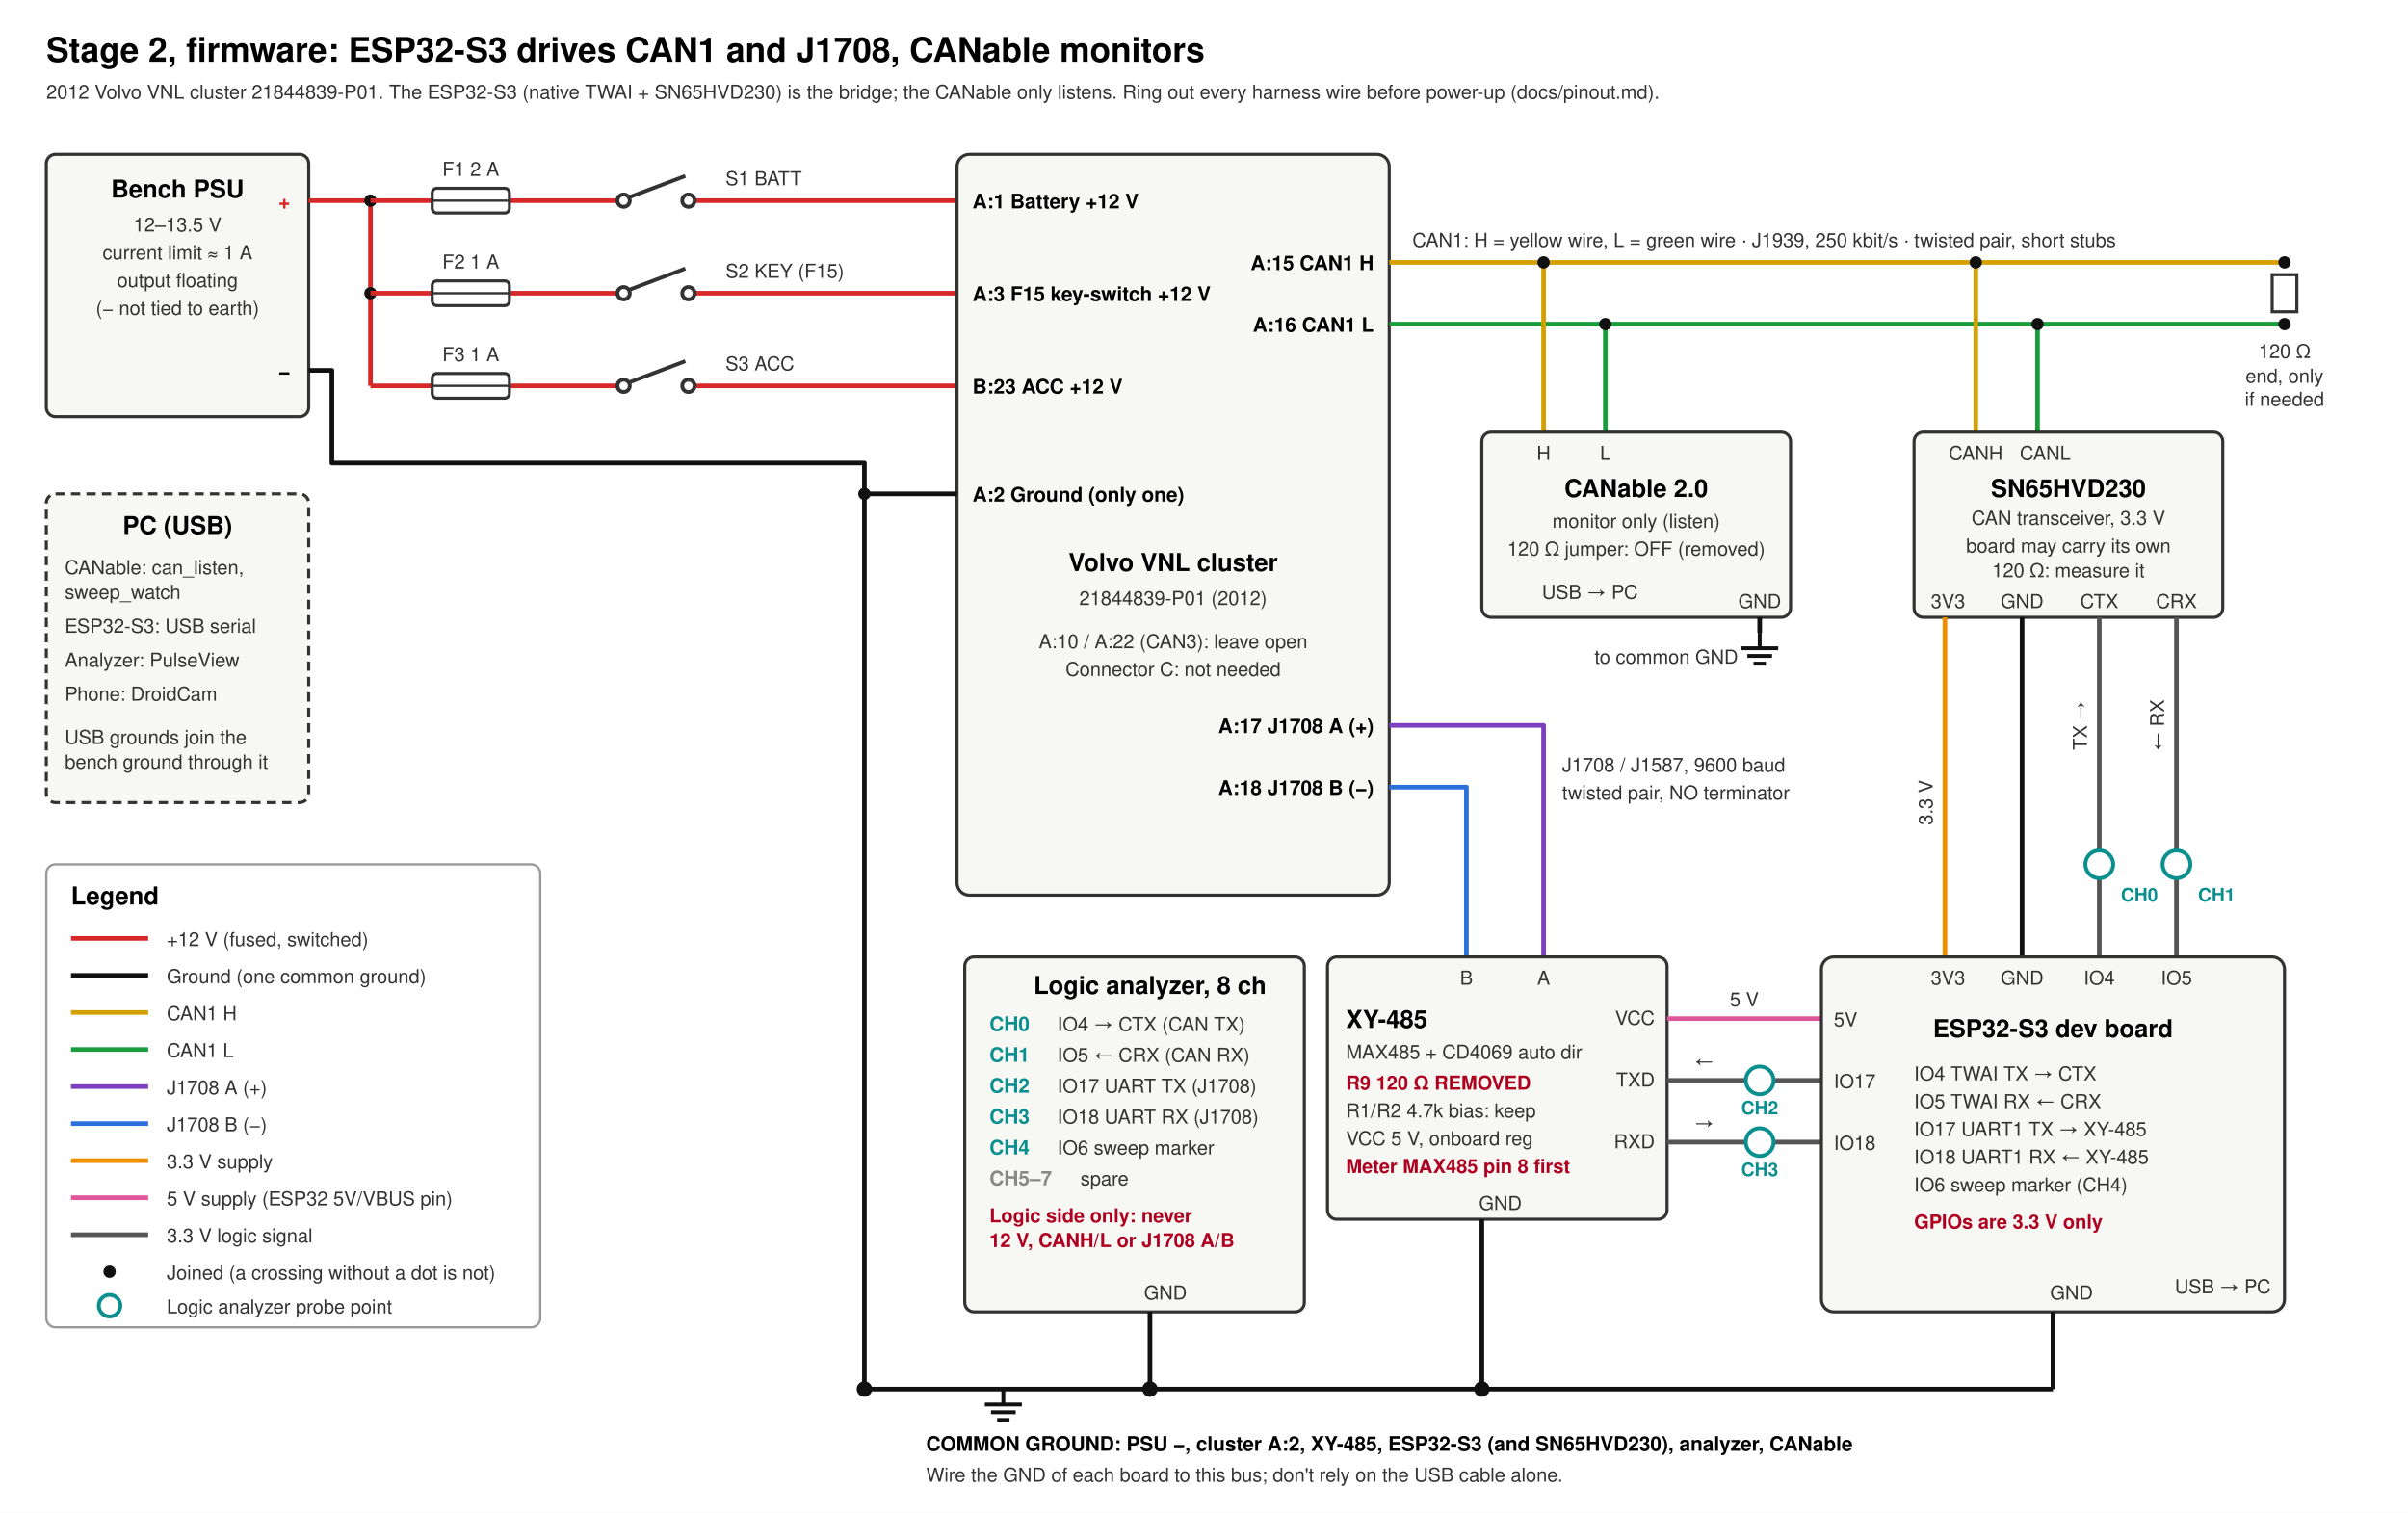
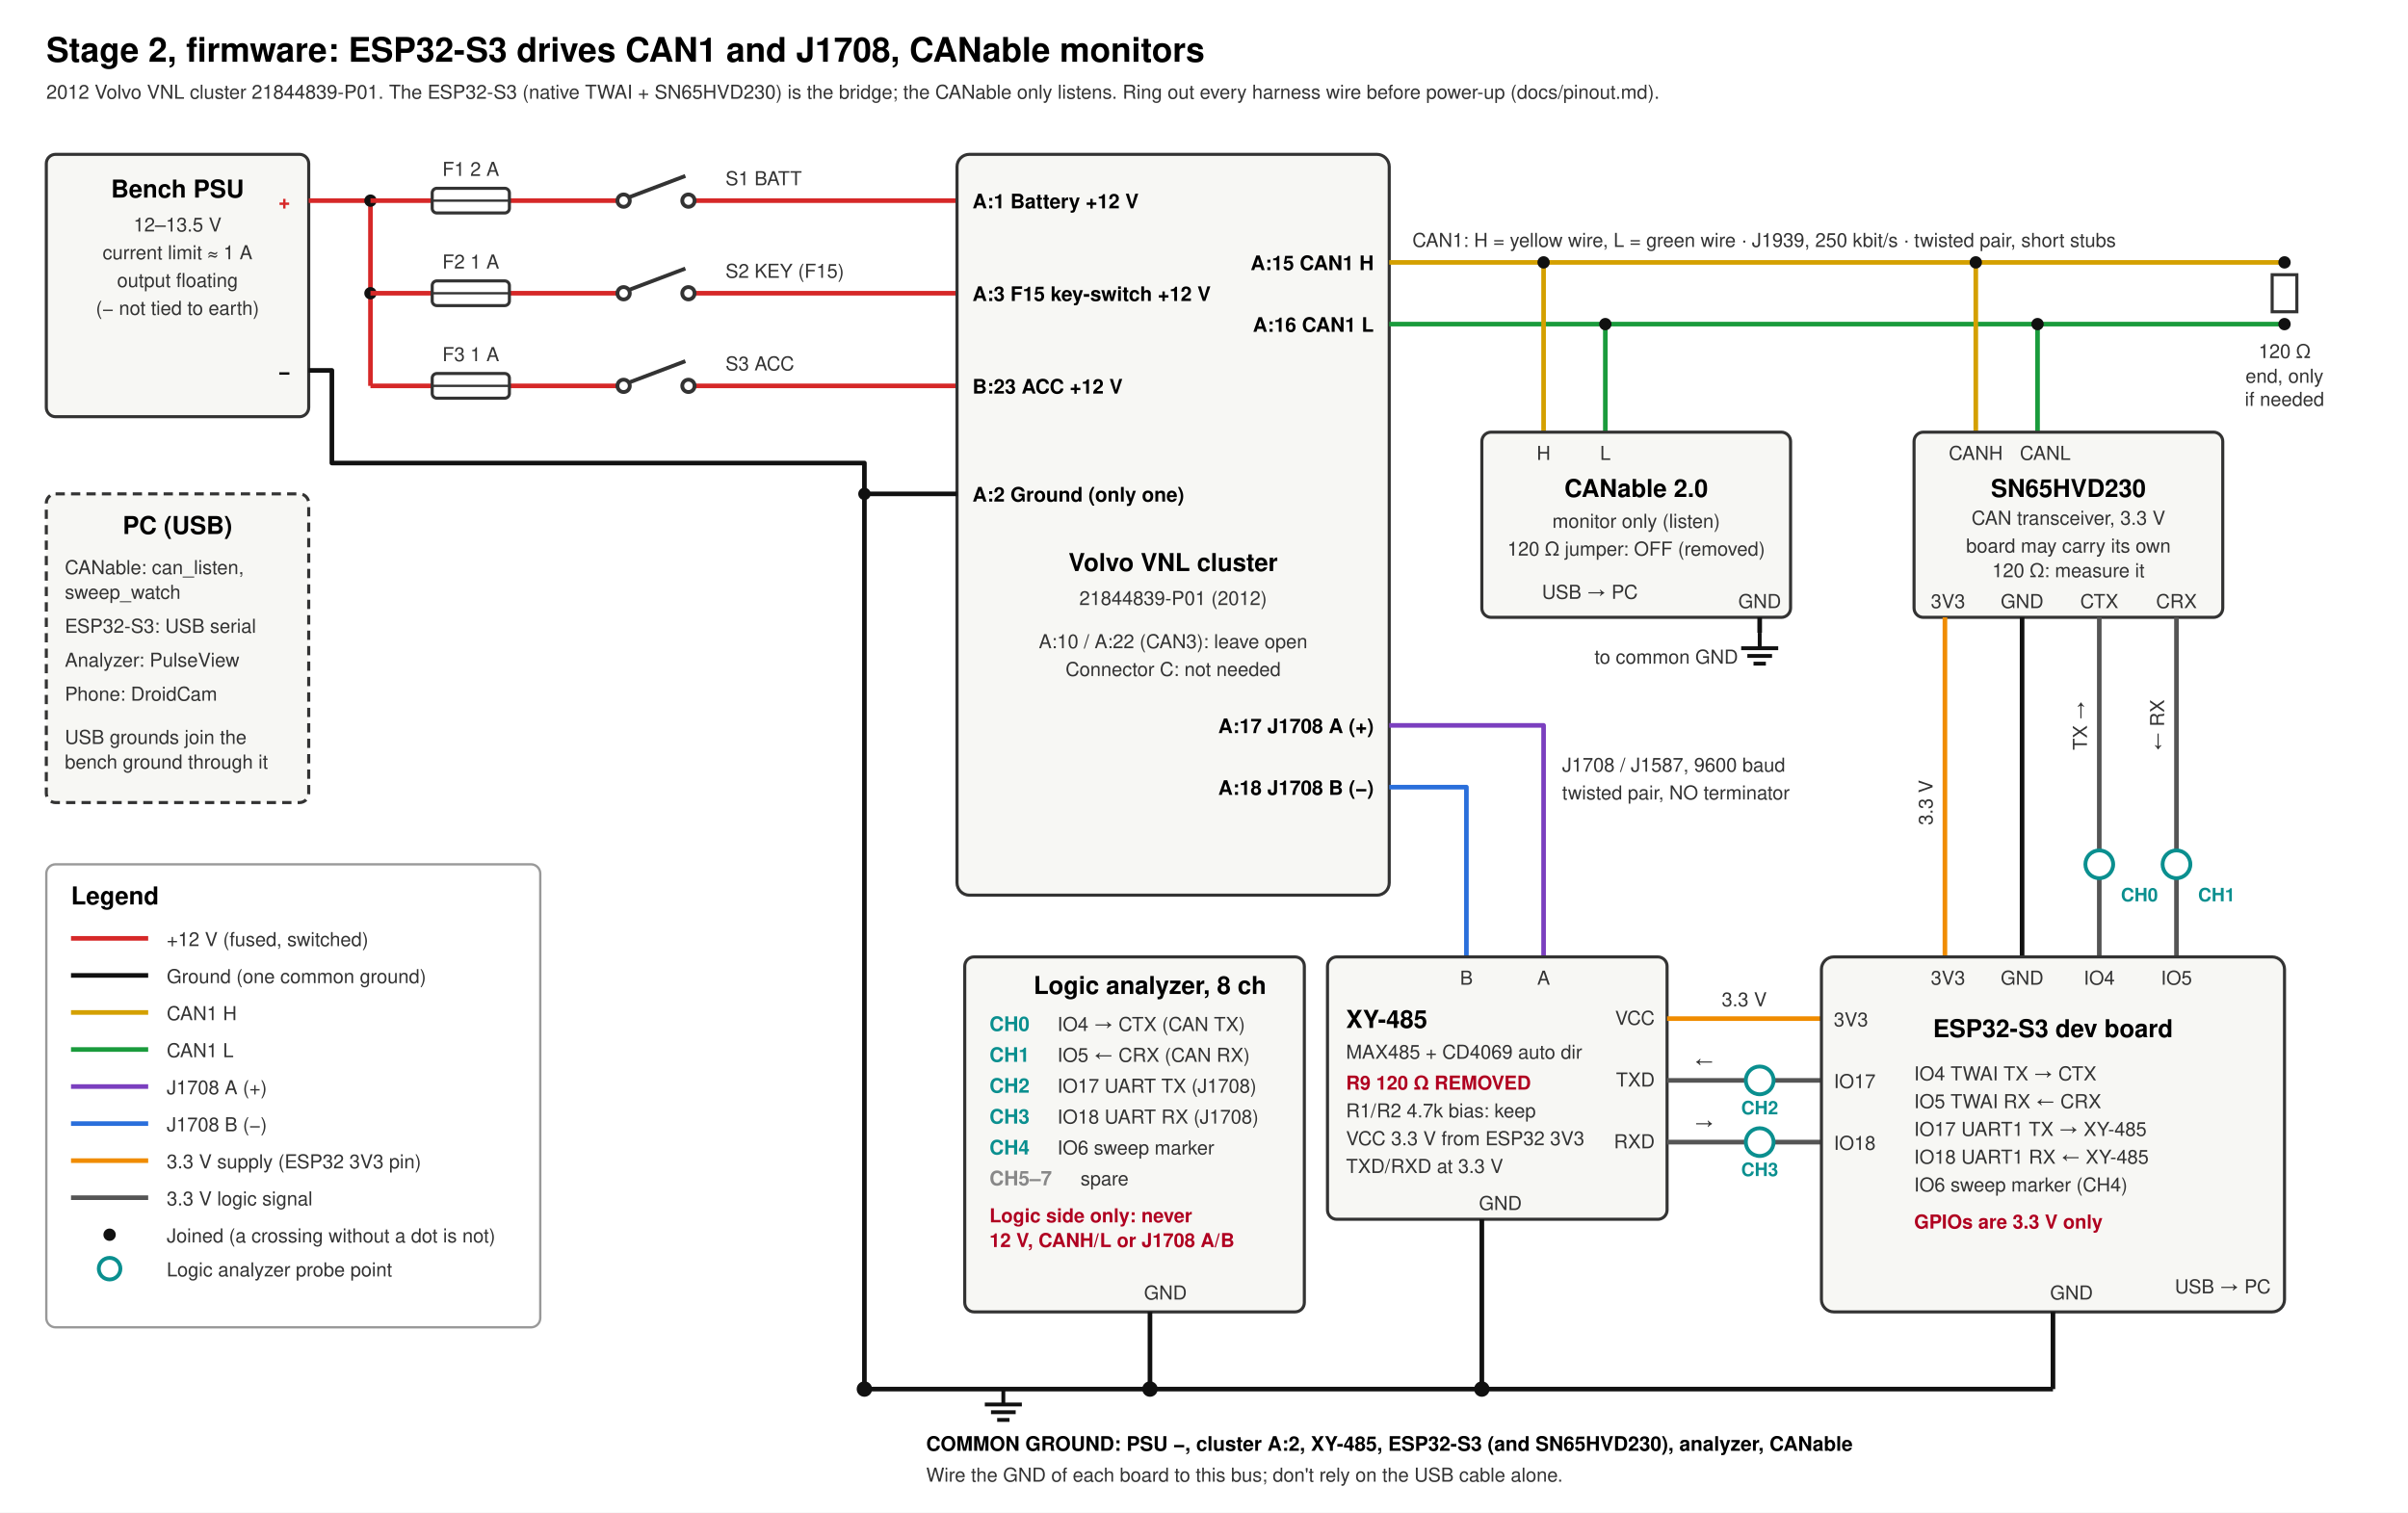
<svg xmlns="http://www.w3.org/2000/svg" viewBox="0 0 1560 980" width="1560" height="980" font-family="Segoe UI, Helvetica, Arial, sans-serif" font-size="14">
  <defs>
    <g id="gnd">
      <line x1="0" y1="0" x2="0" y2="10" stroke="#111" stroke-width="2.5" />
      <line x1="-12" y1="10" x2="12" y2="10" stroke="#111" stroke-width="2.5" />
      <line x1="-8" y1="15" x2="8" y2="15" stroke="#111" stroke-width="2.5" />
      <line x1="-4" y1="20" x2="4" y2="20" stroke="#111" stroke-width="2.5" />
    </g>
  </defs>
  <style>
    .box { fill: #f7f7f4; stroke: #333; stroke-width: 2; }
    .title { font-weight: 700; font-size: 16px; }
    .small { font-size: 12.5px; fill: #333; }
    .pin { font-size: 13px; font-weight: 600; }
    .warn { font-size: 12.5px; fill: #b00020; font-weight: 600; }
    .w { fill: none; stroke-width: 3; stroke-linejoin: round; }
    .v12 { stroke: #d62828; }
    .gndw { stroke: #111; }
    .canh { stroke: #d4a000; }
    .canl { stroke: #1a9b3c; }
    .ja { stroke: #7b3fbf; }
    .jb { stroke: #2a6fdb; }
    .v33 { stroke: #f08c00; }
    .v5 { stroke: #e0569b; }
    .sig { stroke: #555; }
    .dot { fill: #111; }
    .probe { fill: #fff; stroke: #0a8f8f; stroke-width: 2.5; }
    .ptxt { font-size: 12px; font-weight: 700; fill: #0a8f8f; }
  </style>
  <rect x="0" y="0" width="1560" height="980" fill="#ffffff" />
  <text x="30" y="40" font-size="22" font-weight="700">Stage 2, firmware: ESP32-S3 drives CAN1 and J1708, CANable monitors</text>
  <text x="30" y="64" class="small">2012 Volvo VNL cluster 21844839-P01. The ESP32-S3 (native TWAI + SN65HVD230) is the bridge; the CANable only listens. Ring out every harness wire before power-up (docs/pinout.md).</text>
  <rect class="box" x="30" y="100" width="170" height="170" rx="6" />
  <text x="115" y="128" class="title" text-anchor="middle">Bench PSU</text>
  <text x="115" y="150" class="small" text-anchor="middle">12–13.5 V</text>
  <text x="115" y="168" class="small" text-anchor="middle">current limit ≈ 1 A</text>
  <text x="115" y="186" class="small" text-anchor="middle">output floating</text>
  <text x="115" y="204" class="small" text-anchor="middle">(− not tied to earth)</text>
  <text x="188" y="135" class="pin" text-anchor="end" fill="#d62828">+</text>
  <text x="188" y="245" class="pin" text-anchor="end">−</text>
  <path class="w v12" d="M200 130 H240 M240 130 V250" />
  <circle class="dot" cx="240" cy="190" r="4" />
  <circle class="dot" cx="240" cy="130" r="4" />
  <path class="w v12" d="M240 130 H280 M330 130 H400 M450 130 H620" />
  <path class="w v12" d="M240 190 H280 M330 190 H400 M450 190 H620" />
  <path class="w v12" d="M240 250 H280 M330 250 H400 M450 250 H620" />
  <g stroke="#333" stroke-width="2" fill="#fff">
    <rect x="280" y="122" width="50" height="16" rx="3" />
    <rect x="280" y="182" width="50" height="16" rx="3" />
    <rect x="280" y="242" width="50" height="16" rx="3" />
  </g>
  <g stroke="#333" stroke-width="1.5">
    <line x1="280" y1="130" x2="330" y2="130" />
    <line x1="280" y1="190" x2="330" y2="190" />
    <line x1="280" y1="250" x2="330" y2="250" />
  </g>
  <text x="305" y="114" class="small" text-anchor="middle">F1 2 A</text>
  <text x="305" y="174" class="small" text-anchor="middle">F2 1 A</text>
  <text x="305" y="234" class="small" text-anchor="middle">F3 1 A</text>
  <g stroke="#333" stroke-width="2.5" fill="#fff">
    <circle cx="404" cy="130" r="4" />
    <circle cx="446" cy="130" r="4" />
    <line x1="407" y1="128" x2="444" y2="114" />
    <circle cx="404" cy="190" r="4" />
    <circle cx="446" cy="190" r="4" />
    <line x1="407" y1="188" x2="444" y2="174" />
    <circle cx="404" cy="250" r="4" />
    <circle cx="446" cy="250" r="4" />
    <line x1="407" y1="248" x2="444" y2="234" />
  </g>
  <text x="470" y="120" class="small">S1 BATT</text>
  <text x="470" y="180" class="small">S2 KEY (F15)</text>
  <text x="470" y="240" class="small">S3 ACC</text>
  <path class="w gndw" d="M200 240 H215 V300 H560 V900" />
  <rect class="box" x="620" y="100" width="280" height="480" rx="8" />
  <text x="760" y="370" class="title" text-anchor="middle" font-size="18">Volvo VNL cluster</text>
  <text x="760" y="392" class="small" text-anchor="middle">21844839-P01 (2012)</text>
  <text x="760" y="420" class="small" text-anchor="middle">A:10 / A:22 (CAN3): leave open</text>
  <text x="760" y="438" class="small" text-anchor="middle">Connector C: not needed</text>
  <text x="630" y="135" class="pin">A:1 Battery +12 V</text>
  <text x="630" y="195" class="pin">A:3 F15 key-switch +12 V</text>
  <text x="630" y="255" class="pin">B:23 ACC +12 V</text>
  <text x="630" y="325" class="pin">A:2 Ground (only one)</text>
  <text x="890" y="175" class="pin" text-anchor="end">A:15 CAN1 H</text>
  <text x="890" y="215" class="pin" text-anchor="end">A:16 CAN1 L</text>
  <text x="890" y="475" class="pin" text-anchor="end">A:17 J1708 A (+)</text>
  <text x="890" y="515" class="pin" text-anchor="end">A:18 J1708 B (−)</text>
  <path class="w gndw" d="M620 320 H560" />
  <circle class="dot" cx="560" cy="320" r="4" />
  <path class="w canh" d="M900 170 H1480" />
  <path class="w canl" d="M900 210 H1480" />
  <text x="915" y="160" class="small">CAN1: H = yellow wire, L = green wire · J1939, 250 kbit/s · twisted pair, short stubs</text>
  <rect x="1472" y="178" width="16" height="24" fill="#fff" stroke="#333" stroke-width="2" />
  <circle class="dot" cx="1480" cy="170" r="4" />
  <circle class="dot" cx="1480" cy="210" r="4" />
  <text x="1480" y="232" class="small" text-anchor="middle">120 Ω</text>
  <text x="1480" y="248" class="small" text-anchor="middle">end, only</text>
  <text x="1480" y="263" class="small" text-anchor="middle">if needed</text>
  <path class="w canh" d="M1000 170 V280" />
  <path class="w canl" d="M1040 210 V280" />
  <circle class="dot" cx="1000" cy="170" r="4" />
  <circle class="dot" cx="1040" cy="210" r="4" />
  <rect class="box" x="960" y="280" width="200" height="120" rx="6" />
  <text x="1000" y="298" class="small" text-anchor="middle">H</text>
  <text x="1040" y="298" class="small" text-anchor="middle">L</text>
  <text x="1060" y="322" class="title" text-anchor="middle">CANable 2.0</text>
  <text x="1060" y="342" class="small" text-anchor="middle">monitor only (listen)</text>
  <text x="1060" y="360" class="small" text-anchor="middle">120 Ω jumper: OFF (removed)</text>
  <text x="1030" y="388" class="small" text-anchor="middle">USB → PC</text>
  <text x="1140" y="394" class="small" text-anchor="middle">GND</text>
  <path class="w gndw" d="M1140 400 V410" />
  <use href="#gnd" x="1140" y="410" />
  <text x="1126" y="430" class="small" text-anchor="end">to common GND</text>
  <path class="w canh" d="M1280 170 V280" />
  <path class="w canl" d="M1320 210 V280" />
  <circle class="dot" cx="1280" cy="170" r="4" />
  <circle class="dot" cx="1320" cy="210" r="4" />
  <rect class="box" x="1240" y="280" width="200" height="120" rx="6" />
  <text x="1280" y="298" class="small" text-anchor="middle">CANH</text>
  <text x="1325" y="298" class="small" text-anchor="middle">CANL</text>
  <text x="1340" y="322" class="title" text-anchor="middle">SN65HVD230</text>
  <text x="1340" y="340" class="small" text-anchor="middle">CAN transceiver, 3.3 V</text>
  <text x="1340" y="358" class="small" text-anchor="middle">board may carry its own</text>
  <text x="1340" y="374" class="small" text-anchor="middle">120 Ω: measure it</text>
  <text x="1262" y="394" class="small" text-anchor="middle">3V3</text>
  <text x="1310" y="394" class="small" text-anchor="middle">GND</text>
  <text x="1360" y="394" class="small" text-anchor="middle">CTX</text>
  <text x="1410" y="394" class="small" text-anchor="middle">CRX</text>
  <path class="w v33" d="M1260 400 V620" />
  <path class="w gndw" d="M1310 400 V620" />
  <path class="w sig" d="M1360 400 V620" />
  <path class="w sig" d="M1410 400 V620" />
  <text transform="translate(1252 520) rotate(-90)" class="small" text-anchor="middle">3.3 V</text>
  <text transform="translate(1352 470) rotate(-90)" class="small" text-anchor="middle">TX →</text>
  <text transform="translate(1402 470) rotate(-90)" class="small" text-anchor="middle">← RX</text>
  <circle class="probe" cx="1360" cy="560" r="9" />
  <text x="1374" y="584" class="ptxt">CH0</text>
  <circle class="probe" cx="1410" cy="560" r="9" />
  <text x="1424" y="584" class="ptxt">CH1</text>
  <path class="w ja" d="M900 470 H1000 V620" />
  <path class="w jb" d="M900 510 H950 V620" />
  <text x="1012" y="500" class="small">J1708 / J1587, 9600 baud</text>
  <text x="1012" y="518" class="small">twisted pair, NO terminator</text>
  <rect class="box" x="860" y="620" width="220" height="170" rx="6" />
  <text x="950" y="638" class="small" text-anchor="middle">B</text>
  <text x="1000" y="638" class="small" text-anchor="middle">A</text>
  <text x="872" y="666" class="title">XY-485</text>
  <text x="872" y="686" class="small">MAX485 + CD4069 auto dir</text>
  <text x="872" y="706" class="warn">R9 120 Ω REMOVED</text>
  <text x="872" y="724" class="small">R1/R2 4.7k bias: keep</text>
-   <text x="872" y="742" class="small">VCC 5 V, onboard reg</text>
-   <text x="872" y="760" class="warn">Meter MAX485 pin 8 first</text>
+   <text x="872" y="742" class="small">VCC 3.3 V from ESP32 3V3</text>
+   <text x="872" y="760" class="small">TXD/RXD at 3.3 V</text>
  <text x="1072" y="664" class="small" text-anchor="end">VCC</text>
  <text x="1072" y="704" class="small" text-anchor="end">TXD</text>
  <text x="1072" y="744" class="small" text-anchor="end">RXD</text>
  <text x="972" y="784" class="small" text-anchor="middle">GND</text>
  <path class="w gndw" d="M960 790 V900" />
-   <path class="w v5" d="M1080 660 H1180" />
+   <path class="w v33" d="M1080 660 H1180" />
  <path class="w sig" d="M1080 700 H1180" />
  <path class="w sig" d="M1080 740 H1180" />
-   <text x="1130" y="652" class="small" text-anchor="middle">5 V</text>
+   <text x="1130" y="652" class="small" text-anchor="middle">3.3 V</text>
  <text x="1104" y="692" class="small" text-anchor="middle">←</text>
  <text x="1104" y="732" class="small" text-anchor="middle">→</text>
  <circle class="probe" cx="1140" cy="700" r="9" />
  <text x="1132" y="722" class="ptxt" text-anchor="start" dx="-4">CH2</text>
  <circle class="probe" cx="1140" cy="740" r="9" />
  <text x="1132" y="762" class="ptxt" text-anchor="start" dx="-4">CH3</text>
  <rect class="box" x="1180" y="620" width="300" height="230" rx="8" />
  <text x="1262" y="638" class="small" text-anchor="middle">3V3</text>
  <text x="1310" y="638" class="small" text-anchor="middle">GND</text>
  <text x="1360" y="638" class="small" text-anchor="middle">IO4</text>
  <text x="1410" y="638" class="small" text-anchor="middle">IO5</text>
-   <text x="1188" y="665" class="small">5V</text>
+   <text x="1188" y="665" class="small">3V3</text>
  <text x="1188" y="705" class="small">IO17</text>
  <text x="1188" y="745" class="small">IO18</text>
  <text x="1330" y="672" class="title" text-anchor="middle">ESP32-S3 dev board</text>
  <text x="1240" y="700" class="small">IO4 TWAI TX → CTX</text>
  <text x="1240" y="718" class="small">IO5 TWAI RX ← CRX</text>
  <text x="1240" y="736" class="small">IO17 UART1 TX → XY-485</text>
  <text x="1240" y="754" class="small">IO18 UART1 RX ← XY-485</text>
  <text x="1240" y="772" class="small">IO6 sweep marker (CH4)</text>
  <text x="1240" y="796" class="warn">GPIOs are 3.3 V only</text>
  <text x="1440" y="838" class="small" text-anchor="middle">USB → PC</text>
  <text x="1342" y="842" class="small" text-anchor="middle">GND</text>
  <path class="w gndw" d="M1330 850 V900" />
  <rect class="box" x="625" y="620" width="220" height="230" rx="6" />
  <text x="745" y="644" class="title" text-anchor="middle">Logic analyzer, 8 ch</text>
  <text x="641" y="668" class="pin" fill="#0a8f8f">CH0</text>
  <text x="685" y="668" class="small">IO4 → CTX (CAN TX)</text>
  <text x="641" y="688" class="pin" fill="#0a8f8f">CH1</text>
  <text x="685" y="688" class="small">IO5 ← CRX (CAN RX)</text>
  <text x="641" y="708" class="pin" fill="#0a8f8f">CH2</text>
  <text x="685" y="708" class="small">IO17 UART TX (J1708)</text>
  <text x="641" y="728" class="pin" fill="#0a8f8f">CH3</text>
  <text x="685" y="728" class="small">IO18 UART RX (J1708)</text>
  <text x="641" y="748" class="pin" fill="#0a8f8f">CH4</text>
  <text x="685" y="748" class="small">IO6 sweep marker</text>
  <text x="641" y="768" class="pin" fill="#888">CH5–7</text>
  <text x="700" y="768" class="small">spare</text>
  <text x="641" y="792" class="warn">Logic side only: never</text>
  <text x="641" y="808" class="warn">12 V, CANH/L or J1708 A/B</text>
  <text x="755" y="842" class="small" text-anchor="middle">GND</text>
  <path class="w gndw" d="M745 850 V900" />
  <rect class="box" x="30" y="320" width="170" height="200" rx="6" stroke-dasharray="6 4" />
  <text x="115" y="346" class="title" text-anchor="middle">PC (USB)</text>
  <text x="42" y="372" class="small">CANable: can_listen,</text>
  <text x="42" y="388" class="small">  sweep_watch</text>
  <text x="42" y="410" class="small">ESP32-S3: USB serial</text>
  <text x="42" y="432" class="small">Analyzer: PulseView</text>
  <text x="42" y="454" class="small">Phone: DroidCam</text>
  <text x="42" y="482" class="small">USB grounds join the</text>
  <text x="42" y="498" class="small">bench ground through it</text>
  <rect x="30" y="560" width="320" height="300" rx="6" fill="#fff" stroke="#999" stroke-width="1.5" />
  <text x="46" y="586" class="title">Legend</text>
  <g>
    <line x1="46" y1="608" x2="96" y2="608" class="w v12" />
    <text x="108" y="613" class="small">+12 V (fused, switched)</text>
    <line x1="46" y1="632" x2="96" y2="632" class="w gndw" />
    <text x="108" y="637" class="small">Ground (one common ground)</text>
    <line x1="46" y1="656" x2="96" y2="656" class="w canh" />
    <text x="108" y="661" class="small">CAN1 H</text>
    <line x1="46" y1="680" x2="96" y2="680" class="w canl" />
    <text x="108" y="685" class="small">CAN1 L</text>
    <line x1="46" y1="704" x2="96" y2="704" class="w ja" />
    <text x="108" y="709" class="small">J1708 A (+)</text>
    <line x1="46" y1="728" x2="96" y2="728" class="w jb" />
    <text x="108" y="733" class="small">J1708 B (−)</text>
    <line x1="46" y1="752" x2="96" y2="752" class="w v33" />
-     <text x="108" y="757" class="small">3.3 V supply</text>
-     <line x1="46" y1="776" x2="96" y2="776" class="w v5" />
-     <text x="108" y="781" class="small">5 V supply (ESP32 5V/VBUS pin)</text>
-     <line x1="46" y1="800" x2="96" y2="800" class="w sig" />
-     <text x="108" y="805" class="small">3.3 V logic signal</text>
-     <circle class="dot" cx="71" cy="824" r="4" />
-     <text x="108" y="829" class="small">Joined (a crossing without a dot is not)</text>
-     <circle class="probe" cx="71" cy="846" r="7" />
-     <text x="108" y="851" class="small">Logic analyzer probe point</text>
+     <text x="108" y="757" class="small">3.3 V supply (ESP32 3V3 pin)</text>
+     <line x1="46" y1="776" x2="96" y2="776" class="w sig" />
+     <text x="108" y="781" class="small">3.3 V logic signal</text>
+     <circle class="dot" cx="71" cy="800" r="4" />
+     <text x="108" y="805" class="small">Joined (a crossing without a dot is not)</text>
+     <circle class="probe" cx="71" cy="822" r="7" />
+     <text x="108" y="827" class="small">Logic analyzer probe point</text>
  </g>
  <path class="w gndw" d="M560 900 H1330" stroke-width="5" />
  <circle class="dot" cx="560" cy="900" r="5" />
  <circle class="dot" cx="745" cy="900" r="5" />
  <circle class="dot" cx="960" cy="900" r="5" />
  <use href="#gnd" x="650" y="900" />
  <text x="600" y="940" class="pin">COMMON GROUND: PSU −, cluster A:2, XY-485, ESP32-S3 (and SN65HVD230), analyzer, CANable</text>
  <text x="600" y="960" class="small">Wire the GND of each board to this bus; don't rely on the USB cable alone.</text>
</svg>
